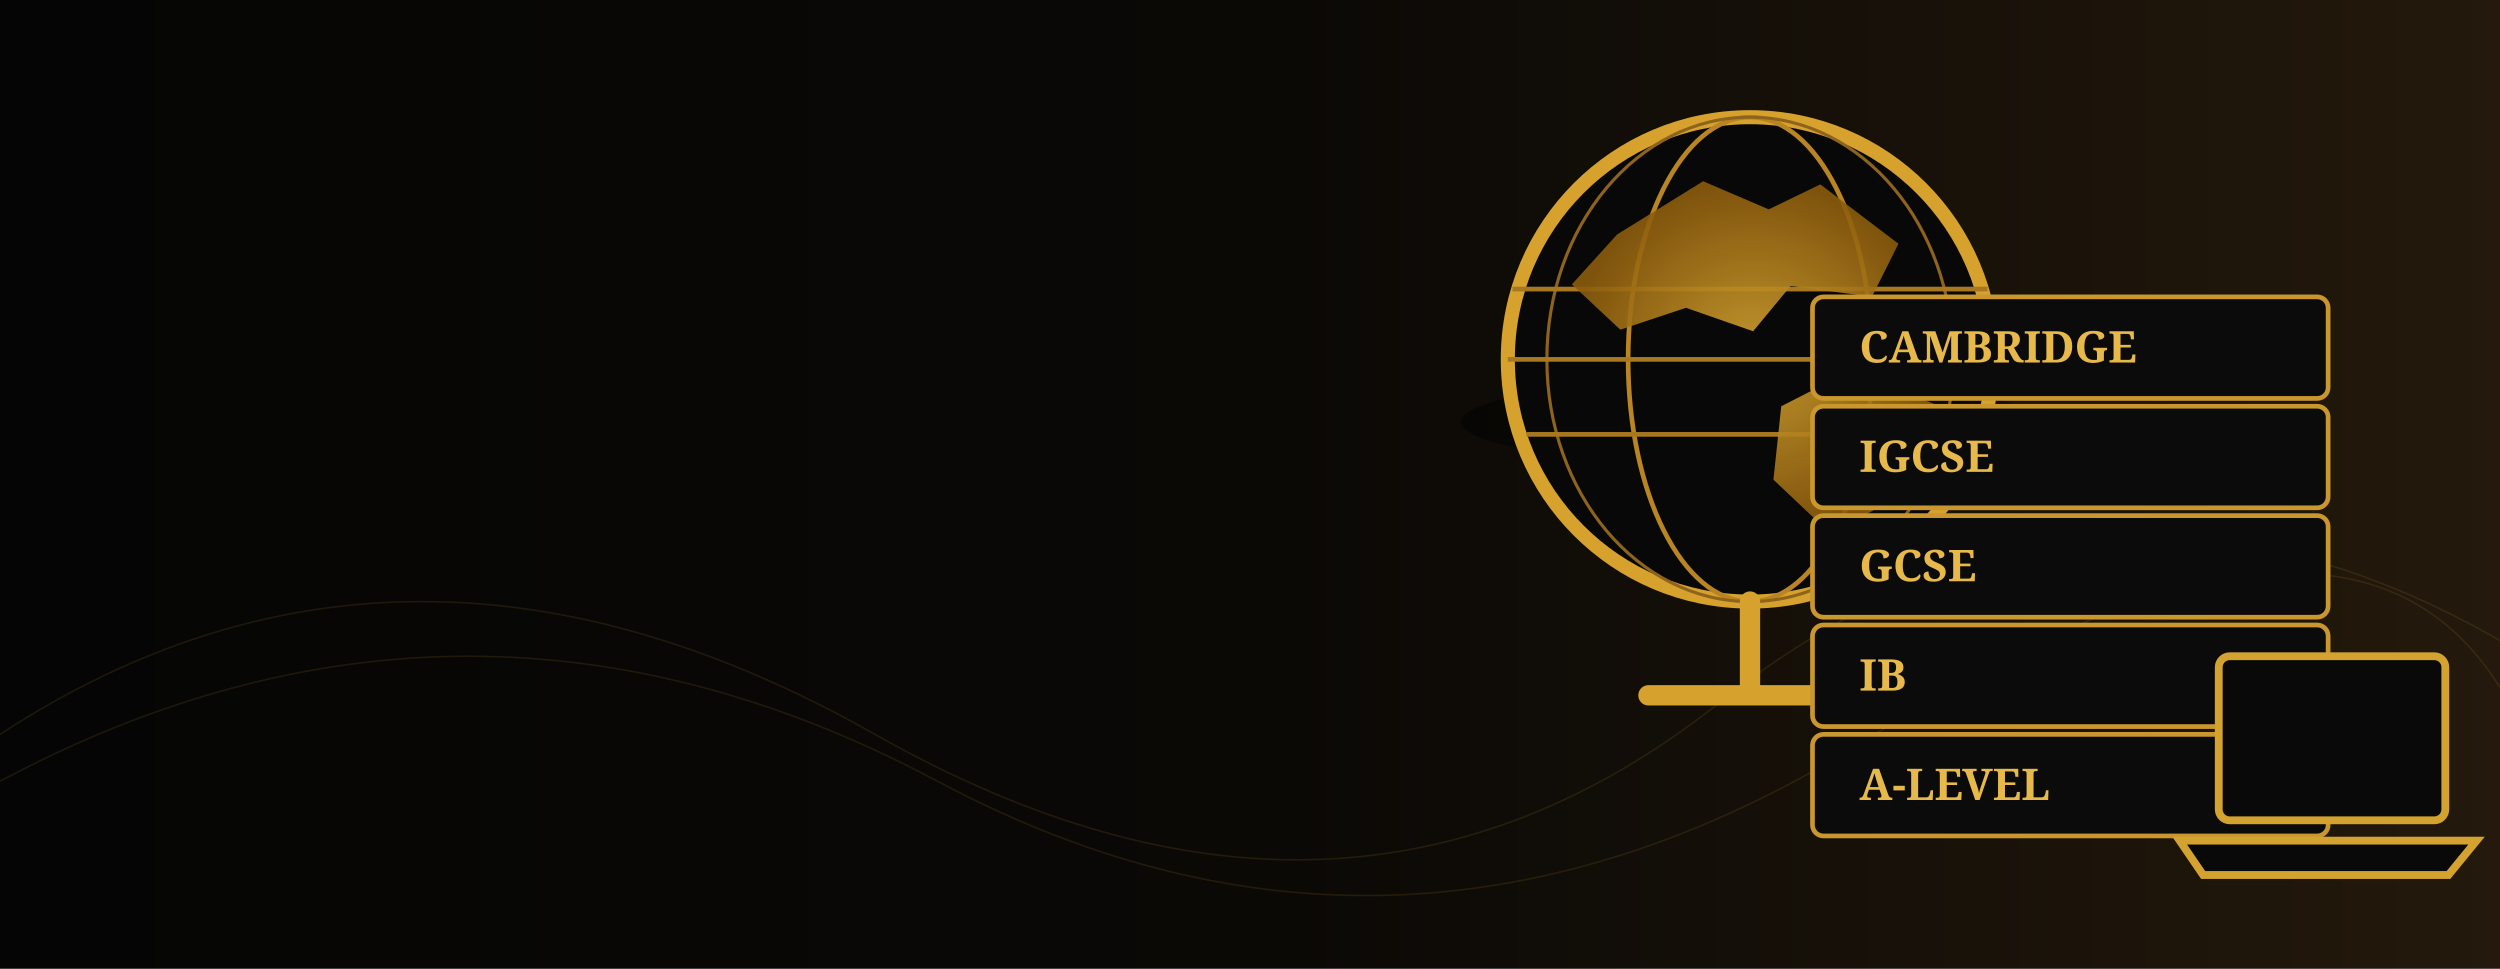
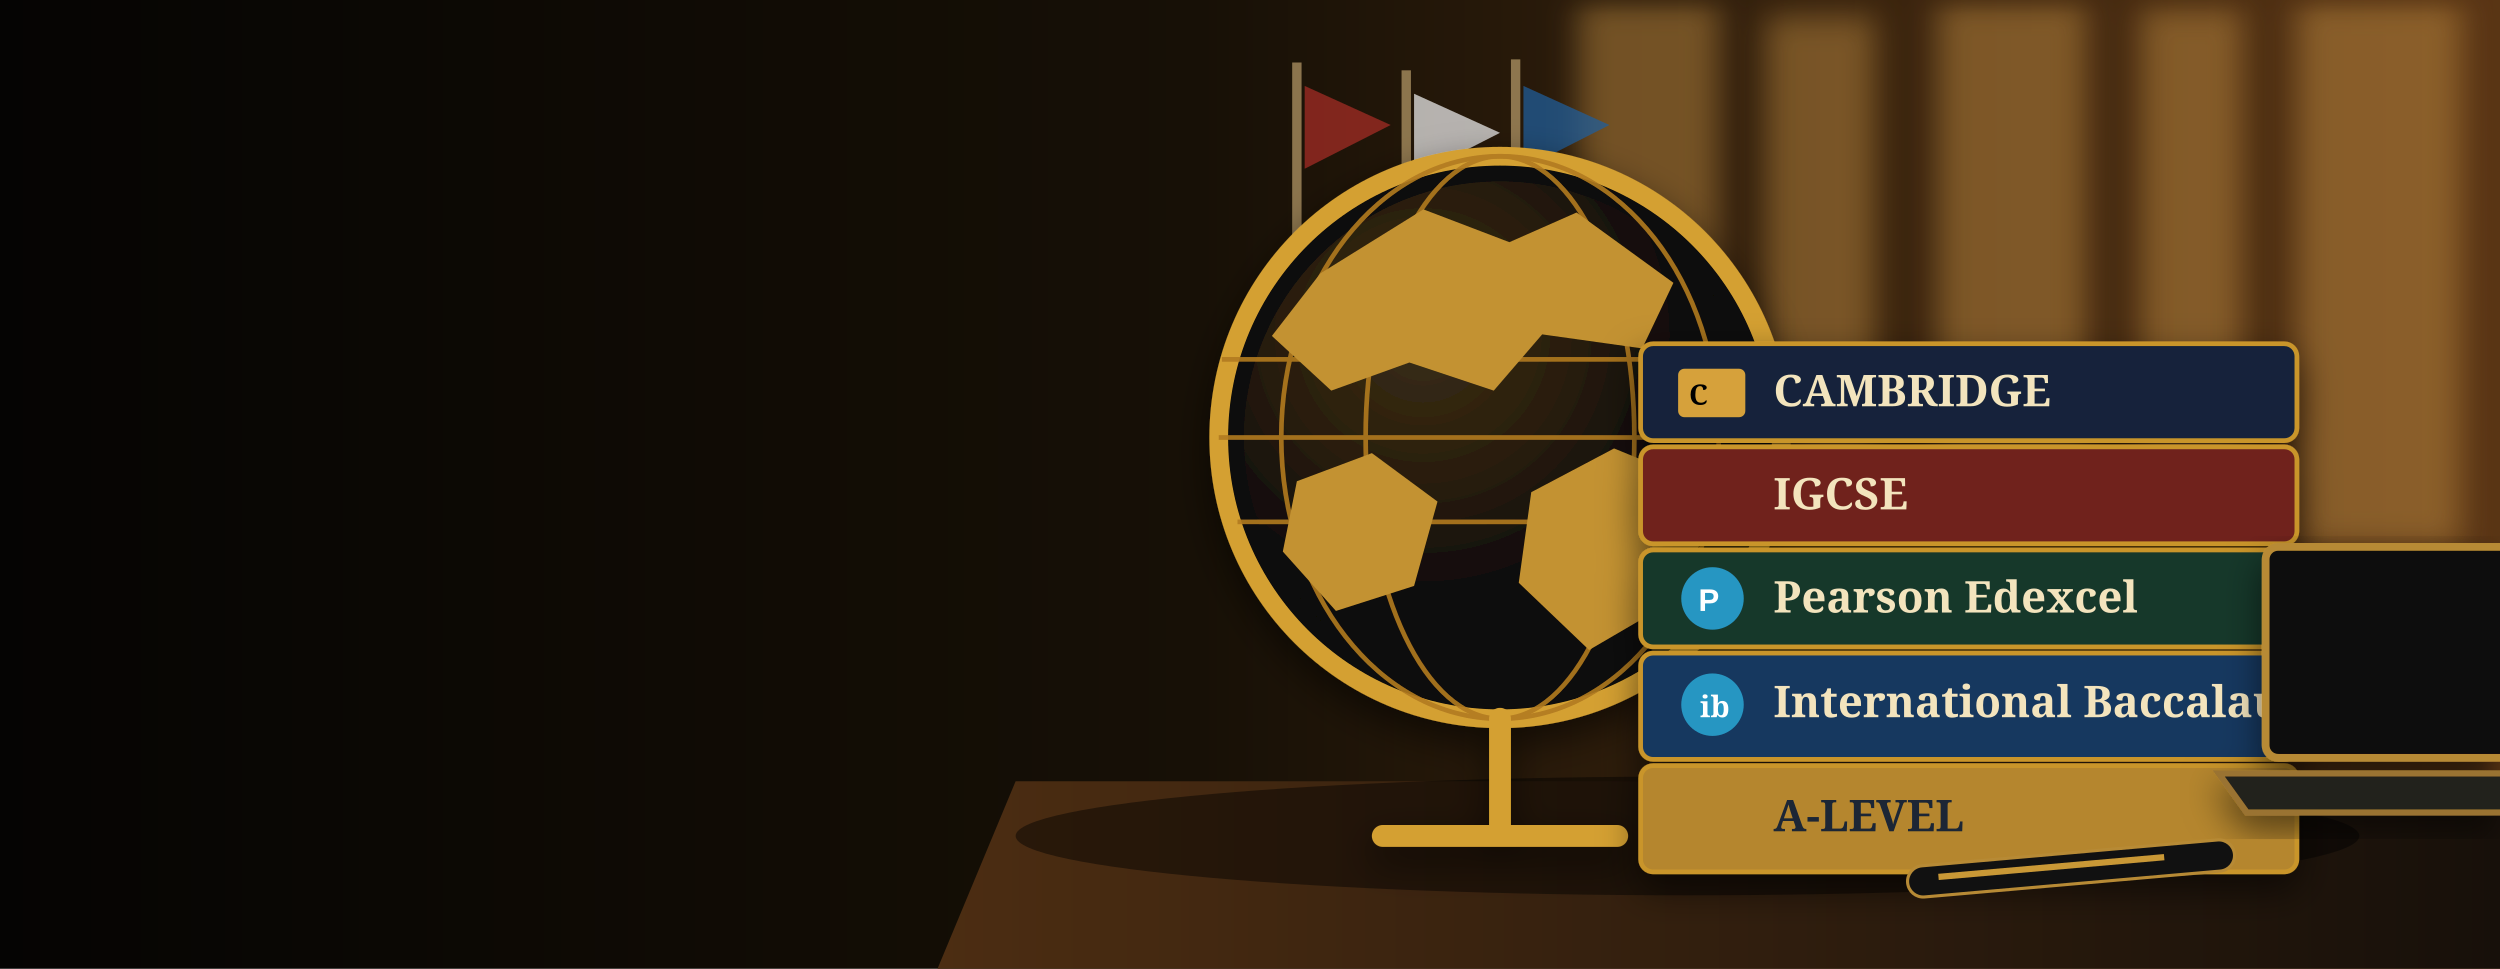
<svg xmlns="http://www.w3.org/2000/svg" viewBox="0 0 1600 620">
  <defs>
    <linearGradient id="bg" x1="0" x2="1">
-       <stop stop-color="#050505" />
-       <stop offset=".52" stop-color="#0b0906" />
-       <stop offset="1" stop-color="#24190c" />
+       <stop stop-color="#050403" />
+       <stop offset=".48" stop-color="#171006" />
+       <stop offset="1" stop-color="#5a3514" />
    </linearGradient>
-     <radialGradient id="g">
-       <stop stop-color="#d8a631" />
-       <stop offset="1" stop-color="#8b5b0c" />
+     <radialGradient id="gl" cx=".35" cy=".3">
+       <stop stop-color="#d8aa4b" />
+       <stop offset=".55" stop-color="#9c681c" />
+       <stop offset="1" stop-color="#2b1b08" />
    </radialGradient>
+     <linearGradient id="desk">
+       <stop stop-color="#4c2d12" />
+       <stop offset="1" stop-color="#17100a" />
+     </linearGradient>
+     <filter id="blur">
+       <feGaussianBlur stdDeviation="10" />
+     </filter>
+     <filter id="shadow">
+       <feDropShadow dx="0" dy="10" stdDeviation="12" flood-opacity=".55" />
+     </filter>
  </defs>
  <rect width="1600" height="620" fill="url(#bg)" />
-   <g opacity=".12" stroke="#d8a631" fill="none">
-     <path d="M0 470 Q260 300 560 470T1100 450T1600 410" />
-     <path d="M0 500 Q300 340 600 500T1200 470T1600 440" />
+   <g opacity=".42" filter="url(#blur)" fill="#d39b4a">
+     <rect x="1010" y="0" width="90" height="330" />
+     <rect x="1130" y="10" width="70" height="300" />
+     <rect x="1240" width="95" height="340" />
+     <rect x="1370" y="5" width="65" height="310" />
+     <rect x="1470" width="105" height="350" />
  </g>
-   <g transform="translate(930 40)">
-     <ellipse cx="190" cy="230" rx="185" ry="28" fill="#000" opacity=".45" />
-     <circle cx="190" cy="190" r="155" fill="#080808" stroke="#d6a22d" stroke-width="9" />
-     <ellipse cx="190" cy="190" rx="78" ry="155" fill="none" stroke="#b98522" stroke-width="3" />
-     <ellipse cx="190" cy="190" rx="130" ry="155" fill="none" stroke="#8e641c" stroke-width="2" />
-     <path d="M38 145h304M35 190h310M47 238h286" stroke="#a87820" stroke-width="3" />
-     <path d="M105 110l55-34 42 18 33-16 50 38-17 34-52-7-24 29-43-15-42 14-31-29zM210 220l45-23 54 22-18 55-49 28-37-35z" fill="url(#g)" opacity=".9" />
-     <path d="M190 345v58M125 405h130" stroke="#d6a22d" stroke-width="13" stroke-linecap="round" />
+   <g opacity=".72">
+     <path d="M830 40v250" stroke="#b69a68" stroke-width="6" />
+     <path d="M835 55l55 25-55 28z" fill="#a82c25" />
+     <path d="M900 45v250" stroke="#b69a68" stroke-width="6" />
+     <path d="M905 60l55 25-55 28z" fill="#eee" />
+     <path d="M970 38v250" stroke="#b69a68" stroke-width="6" />
+     <path d="M975 55l55 25-55 28z" fill="#1f5e9d" />
  </g>
-   <g transform="translate(1160 190)">
-     <g fill="#0b0b0b" stroke="#c9972d" stroke-width="3">
-       <rect y="0" width="330" height="65" rx="7" />
-       <rect y="70" width="330" height="65" rx="7" />
-       <rect y="140" width="330" height="65" rx="7" />
-       <rect y="210" width="330" height="65" rx="7" />
-       <rect y="280" width="330" height="65" rx="7" />
+   <path d="M650 500H1600V620H600z" fill="url(#desk)" />
+   <ellipse cx="1080" cy="535" rx="430" ry="38" fill="#000" opacity=".45" />
+   <g transform="translate(710 70)" filter="url(#shadow)">
+     <circle cx="250" cy="210" r="180" fill="#070707" stroke="#d4a033" stroke-width="12" />
+     <circle cx="250" cy="210" r="164" fill="url(#gl)" opacity=".24" />
+     <g fill="none" stroke="#b17a20" stroke-width="3" opacity=".9">
+       <ellipse cx="250" cy="210" rx="86" ry="180" />
+       <ellipse cx="250" cy="210" rx="140" ry="180" />
+       <path d="M72 160h356M70 210h360M82 264h336" />
    </g>
-     <g fill="#e7b94b" font-family="Georgia,serif" font-weight="700" font-size="28">
-       <text x="30" y="42">CAMBRIDGE</text>
-       <text x="30" y="112">IGCSE</text>
-       <text x="30" y="182">GCSE</text>
-       <text x="30" y="252">IB</text>
-       <text x="30" y="322">A-LEVEL</text>
+     <g fill="#c39232">
+       <path d="M135 105l66-41 55 21 43-19 62 45-20 42-64-9-31 36-54-18-50 18-38-35z" />
+       <path d="M270 245l53-28 66 27-22 67-60 35-45-43z" />
+       <path d="M120 238l48-18 42 31-15 54-50 16-34-38z" />
+     </g>
+     <path d="M250 390v70M175 465h150" stroke="#d4a033" stroke-width="14" stroke-linecap="round" />
+   </g>
+   <g transform="translate(1050 220)" filter="url(#shadow)">
+     <g stroke="#c9952c" stroke-width="3">
+       <rect y="0" width="420" height="62" rx="8" fill="#14243a" />
+       <rect y="66" width="420" height="62" rx="8" fill="#6f241e" />
+       <rect y="132" width="420" height="62" rx="8" fill="#18372c" />
+       <rect y="198" width="420" height="68" rx="8" fill="#17375e" />
+       <rect y="270" width="420" height="68" rx="8" fill="#b5862d" />
+     </g>
+     <g font-family="Georgia,serif" font-weight="700" font-size="28">
+       <text x="85" y="40" fill="#f3e4bd">CAMBRIDGE</text>
+       <text x="85" y="106" fill="#f3e4bd">IGCSE</text>
+       <text x="85" y="172" fill="#f3e4bd">Pearson Edexcel</text>
+       <text x="85" y="239" fill="#f3e4bd">International Baccalaureate</text>
+       <text x="85" y="312" fill="#1a2535">A-LEVEL</text>
+     </g>
+     <g>
+       <rect x="24" y="16" width="43" height="31" rx="4" fill="#d6a13a" />
+       <text x="31" y="39" font-family="Georgia" font-size="18" font-weight="700">C</text>
+       <circle cx="46" cy="163" r="20" fill="#2796c2" />
+       <text x="37" y="171" fill="#fff" font-family="Arial" font-size="20" font-weight="700">P</text>
+       <circle cx="46" cy="231" r="20" fill="#2796c2" />
+       <text x="38" y="239" fill="#fff" font-family="Georgia" font-size="19" font-weight="700">ib</text>
    </g>
  </g>
-   <g transform="translate(1420 420)" stroke="#d4a32f" stroke-width="5" fill="#090909">
-     <rect width="145" height="105" rx="7" />
-     <path d="M-25 118h190l-18 22H-10z" />
+   <g transform="translate(1450 350)" filter="url(#shadow)">
+     <rect width="190" height="135" rx="8" fill="#090909" stroke="#b78a35" stroke-width="5" />
+     <path d="M-30 145h245l-20 25H-12z" fill="#24201b" stroke="#9a7330" stroke-width="4" />
+   </g>
+   <g transform="translate(1220 555) rotate(-5)">
+     <rect width="210" height="20" rx="10" fill="#111" stroke="#b78a35" stroke-width="2" />
+     <rect x="20" y="6" width="145" height="4" fill="#c99836" />
  </g>
</svg>
